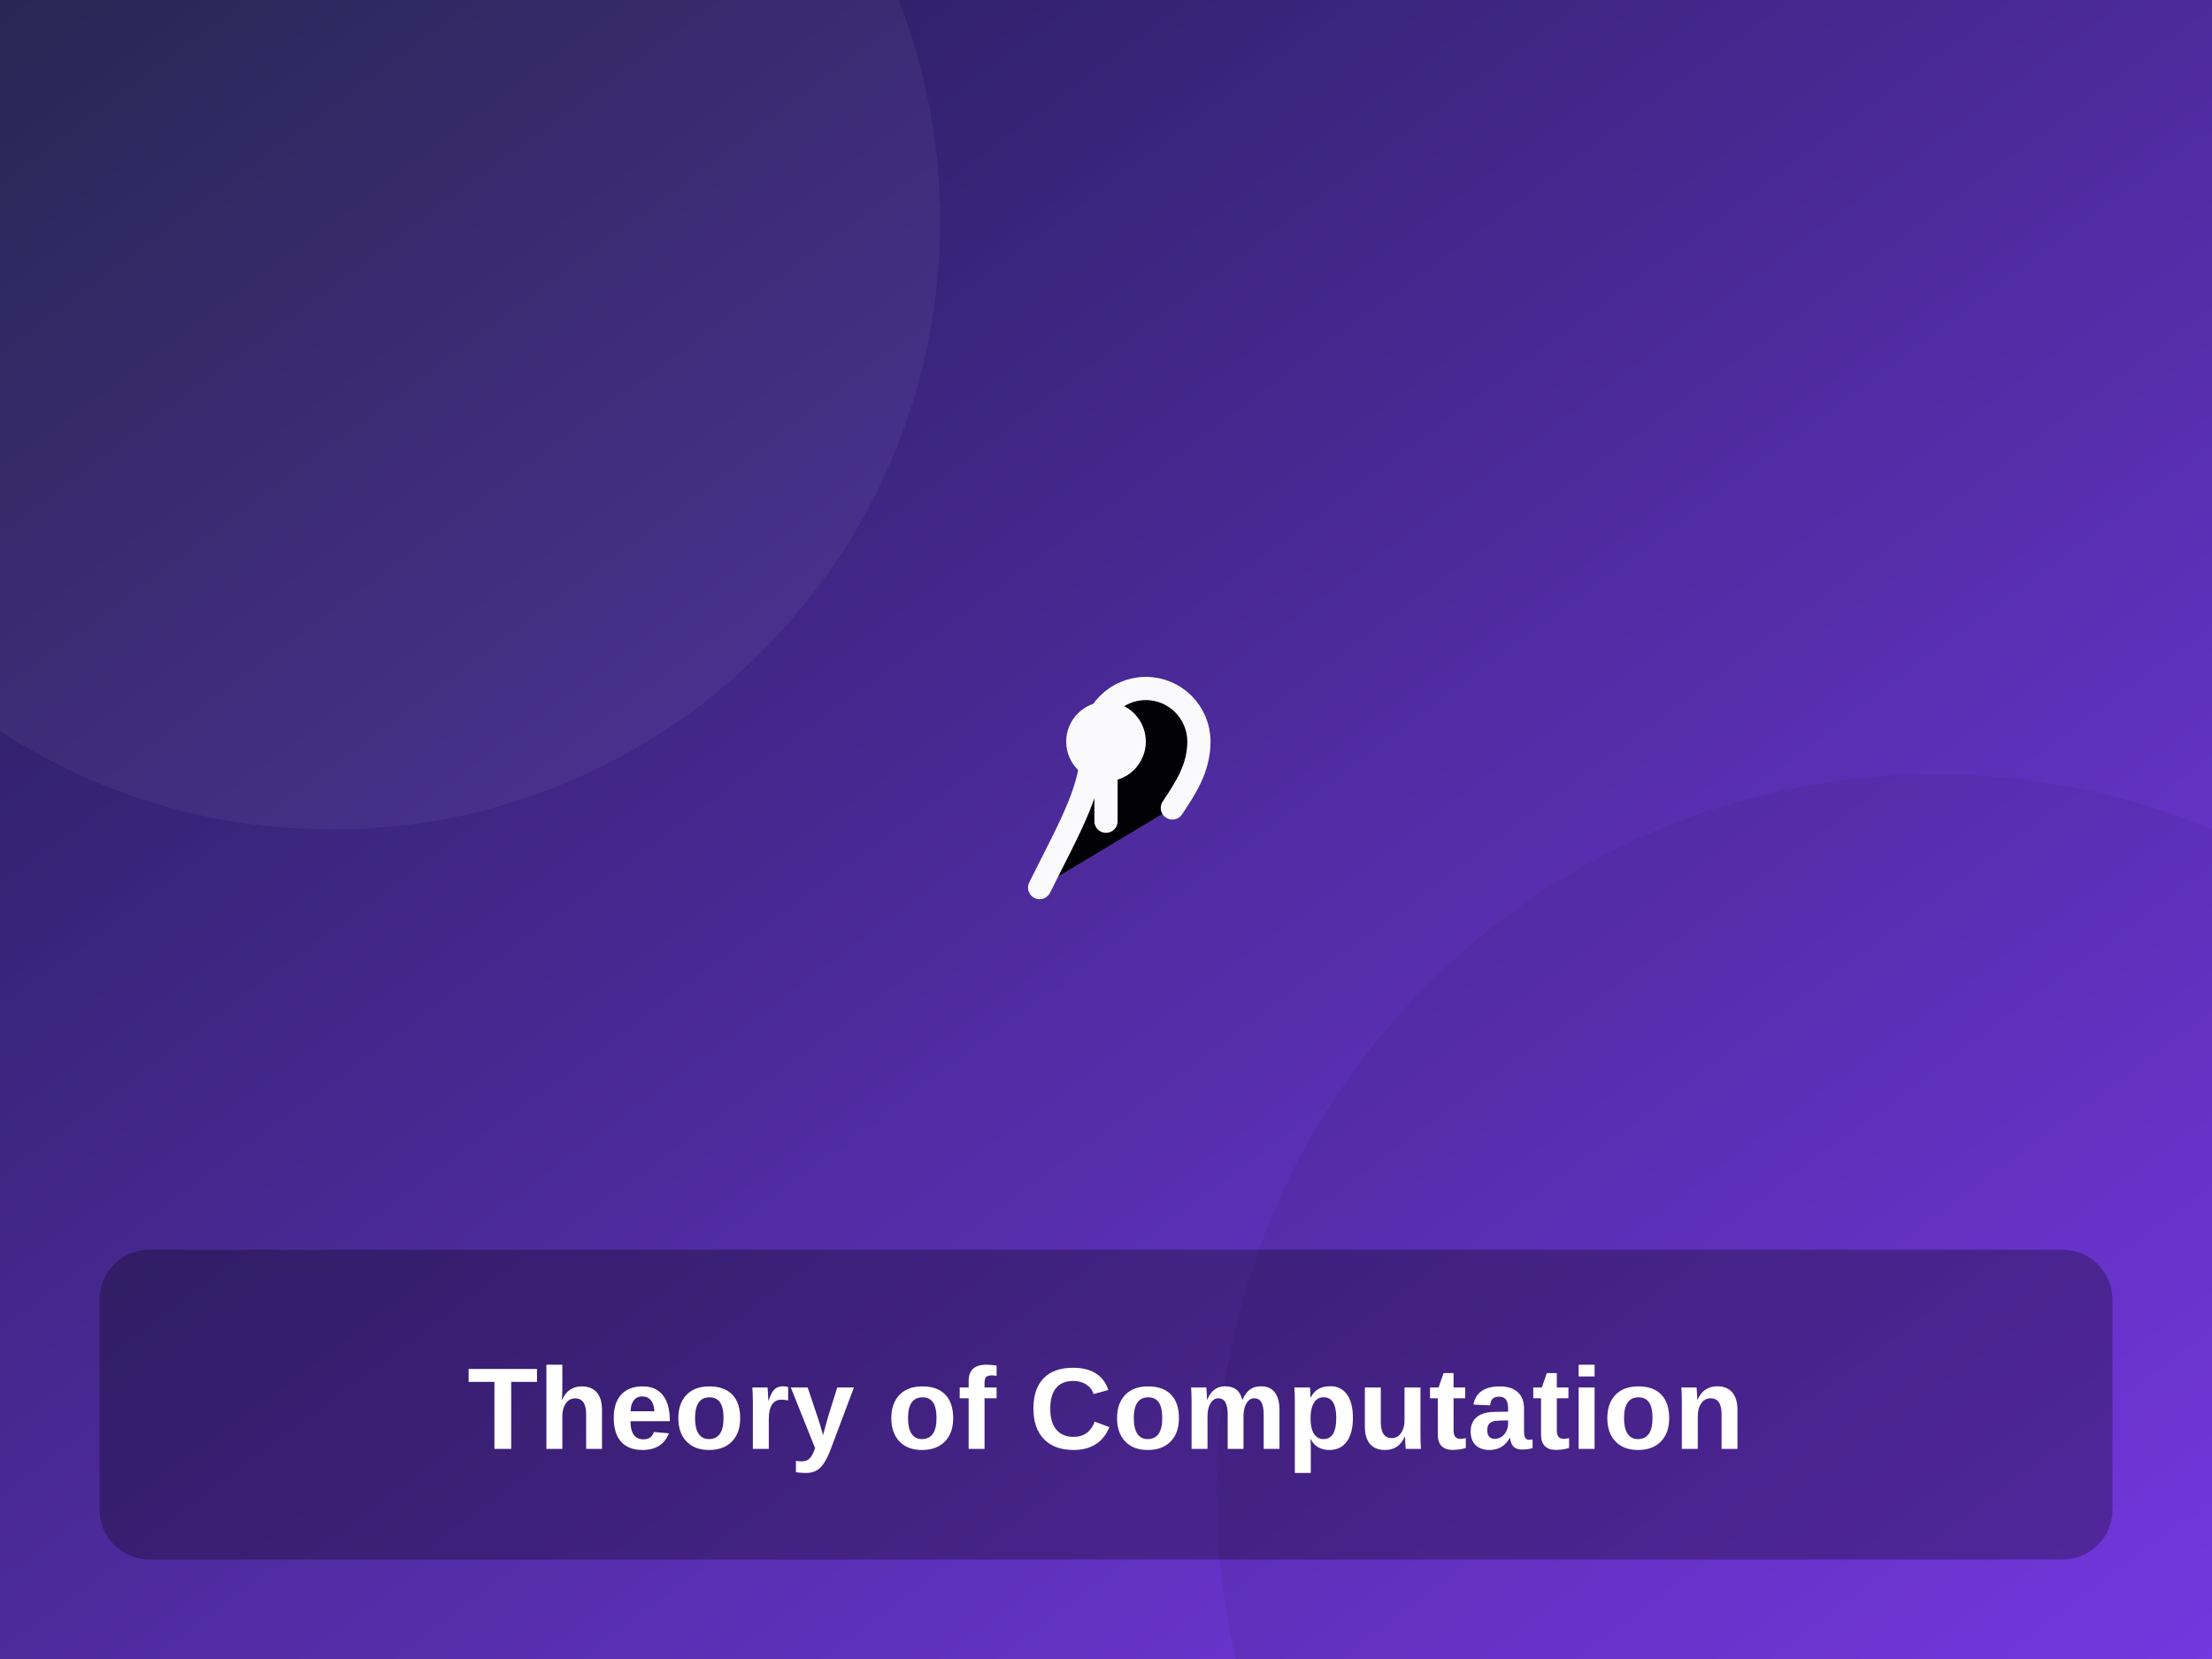
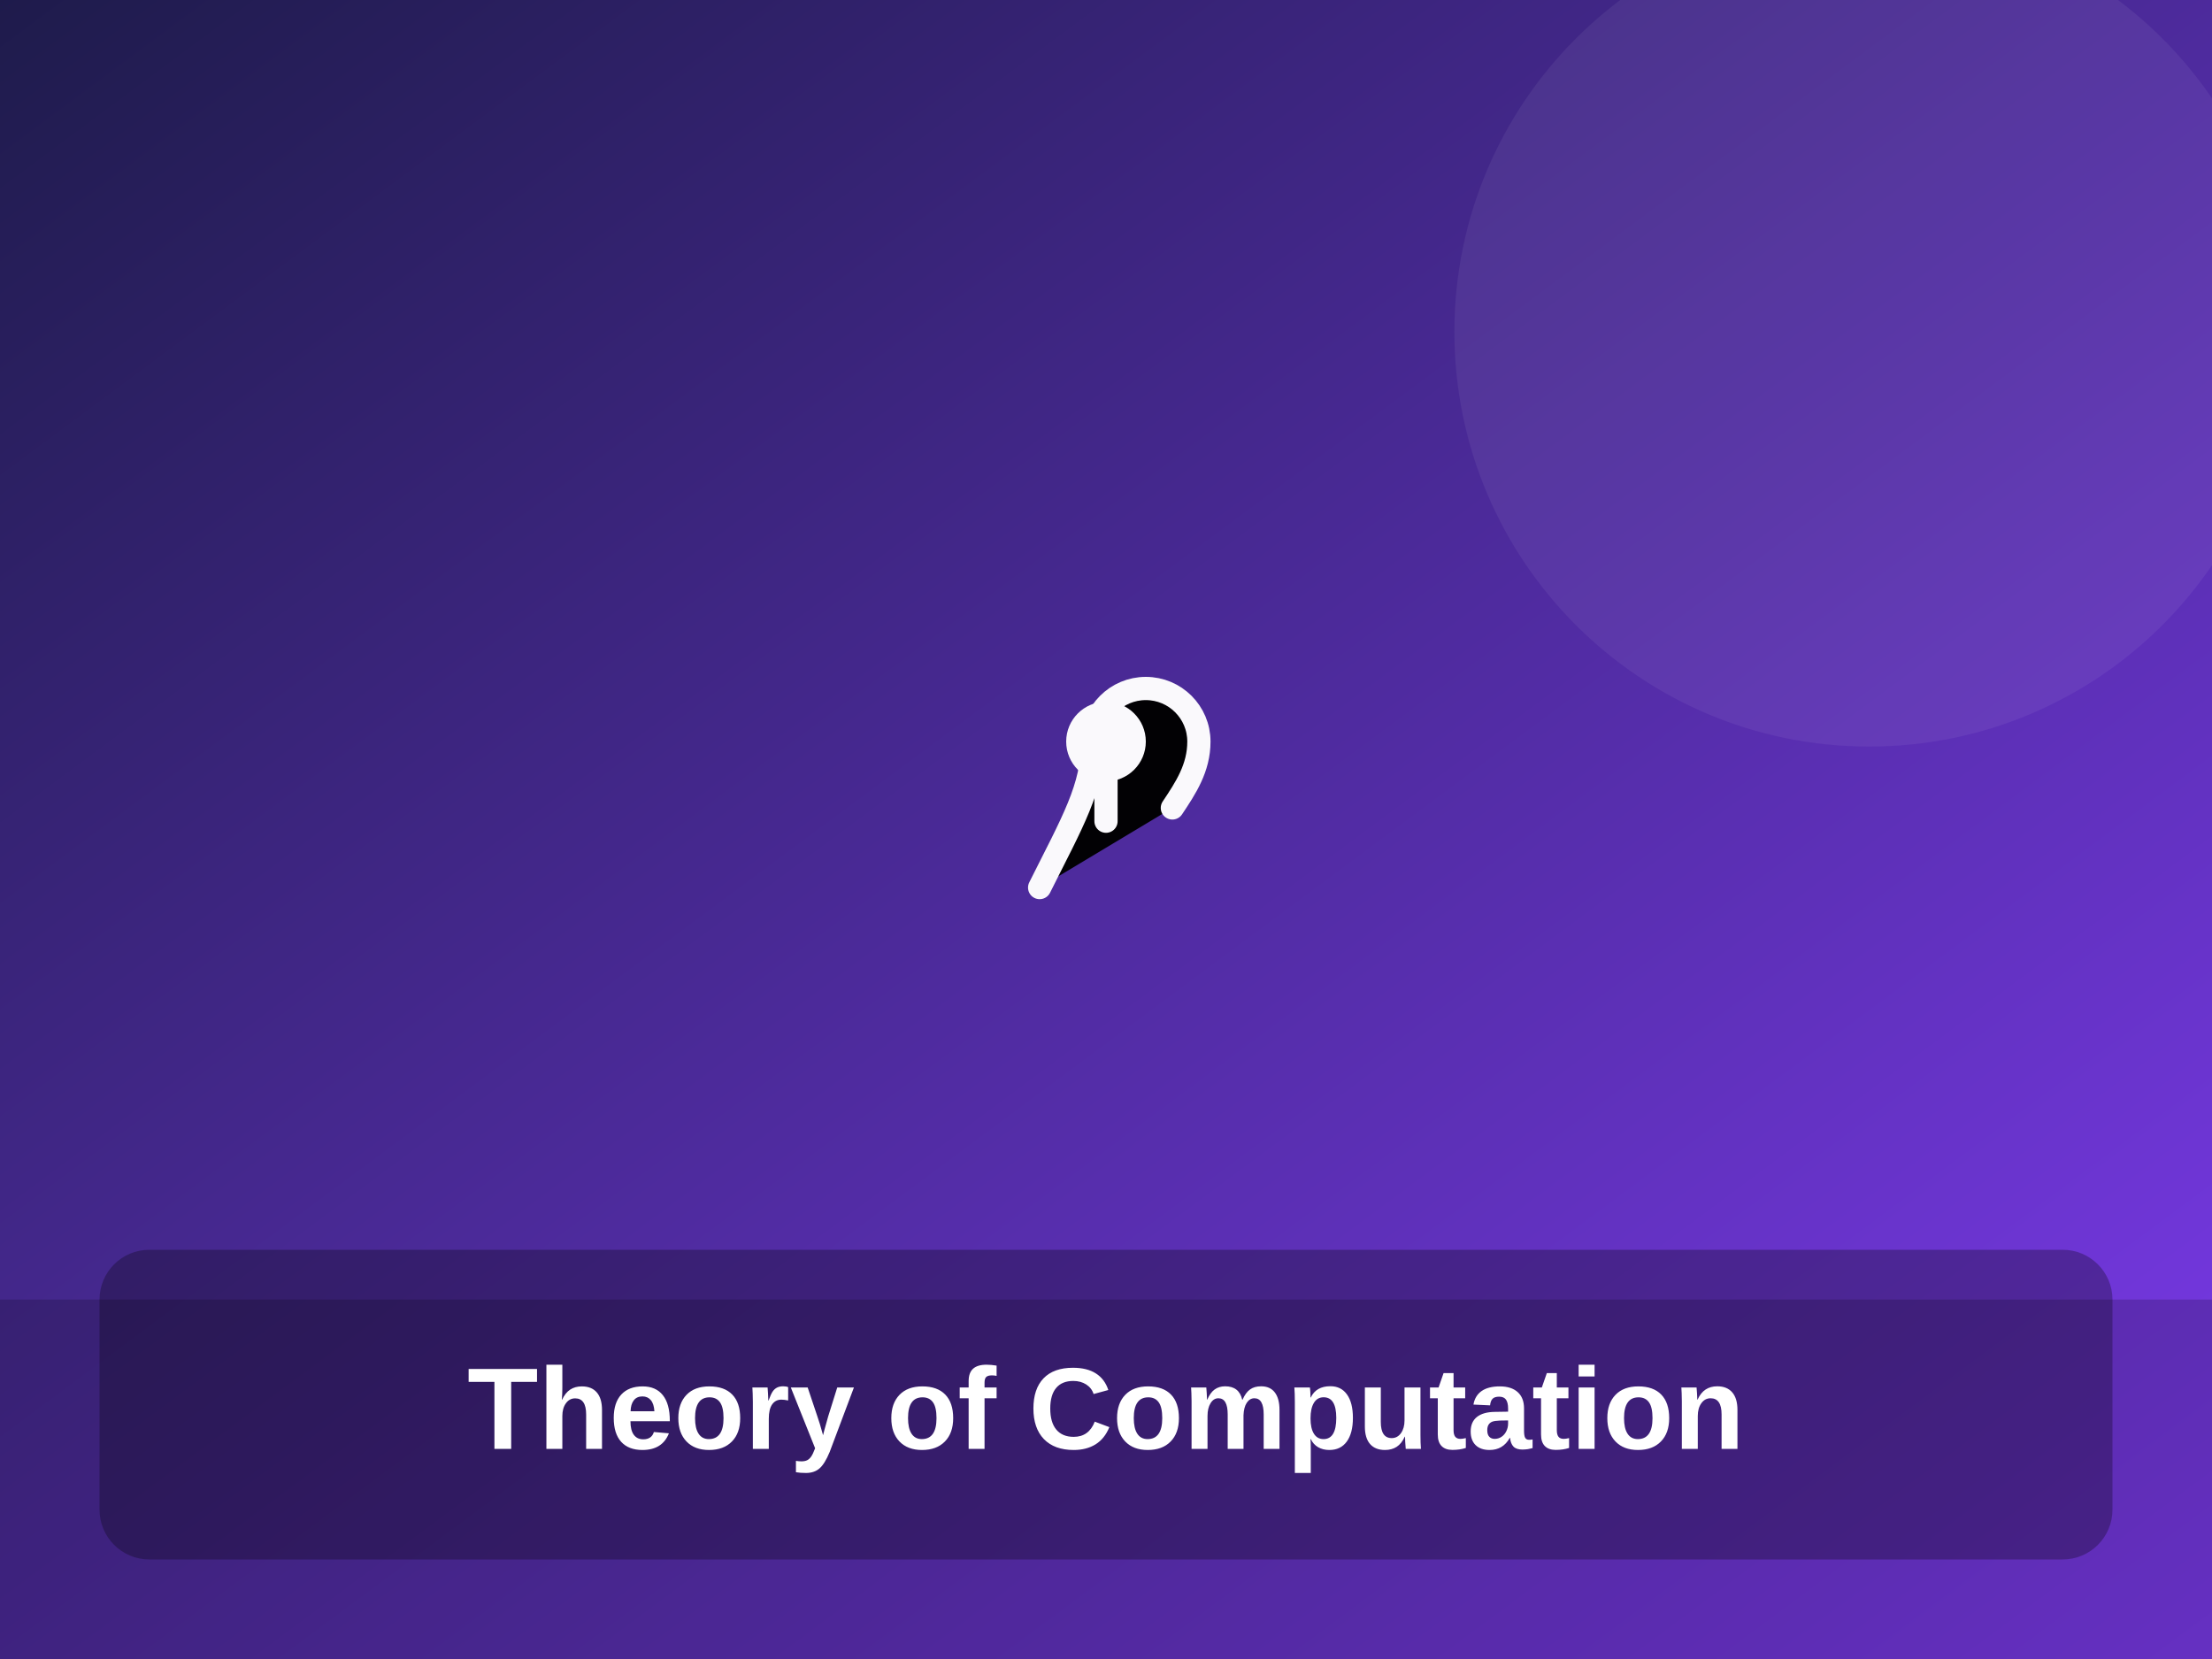
<svg xmlns="http://www.w3.org/2000/svg" width="800" height="600" viewBox="0 0 800 600">
  <defs>
    <linearGradient id="bg" x1="0" y1="0" x2="1" y2="1">
      <stop offset="0%" stop-color="#1e1b4b" />
      <stop offset="100%" stop-color="#7c3aed" />
    </linearGradient>
  </defs>
  <rect width="800" height="600" fill="url(#bg)" />
-   <rect x="0" y="0" width="800" height="600" fill="url(#bg)" opacity="0.35" />
-   <circle cx="120" cy="80" r="220" fill="#ffffff" opacity="0.05" />
-   <circle cx="700" cy="540" r="260" fill="#000000" opacity="0.06" />
+   <rect width="800" height="600" fill="url(#bg)" opacity="0.35" />
+   <circle cx="400" cy="300" r="330" fill="url(#halo)" />
+   <rect width="800" height="600" fill="url(#sheen)" />
+   <rect y="470" width="800" height="130" fill="#000000" opacity="0.18" />
+   <circle cx="676" cy="120" r="150" fill="#ffffff" opacity="0.06" />
  <g transform="translate(400,285)" opacity="0.97">
    <g transform="translate(-60,-60) scale(1.20)">
      <path d="M30 80c10-20 16-30 16-44a16 16 0 0 1 32 0c0 8-4 14-8 20M50 46v14" stroke="#fff" stroke-width="7" stroke-linecap="round" />
      <circle cx="50" cy="36" r="12" fill="#fff" />
    </g>
  </g>
  <rect x="36" y="452" width="728" height="112" rx="18" fill="#000000" opacity="0.28" />
  <text x="400" y="524" text-anchor="middle" fill="#ffffff" font-family="Arial, sans-serif" font-size="42" font-weight="bold">Theory of Computation</text>
</svg>
